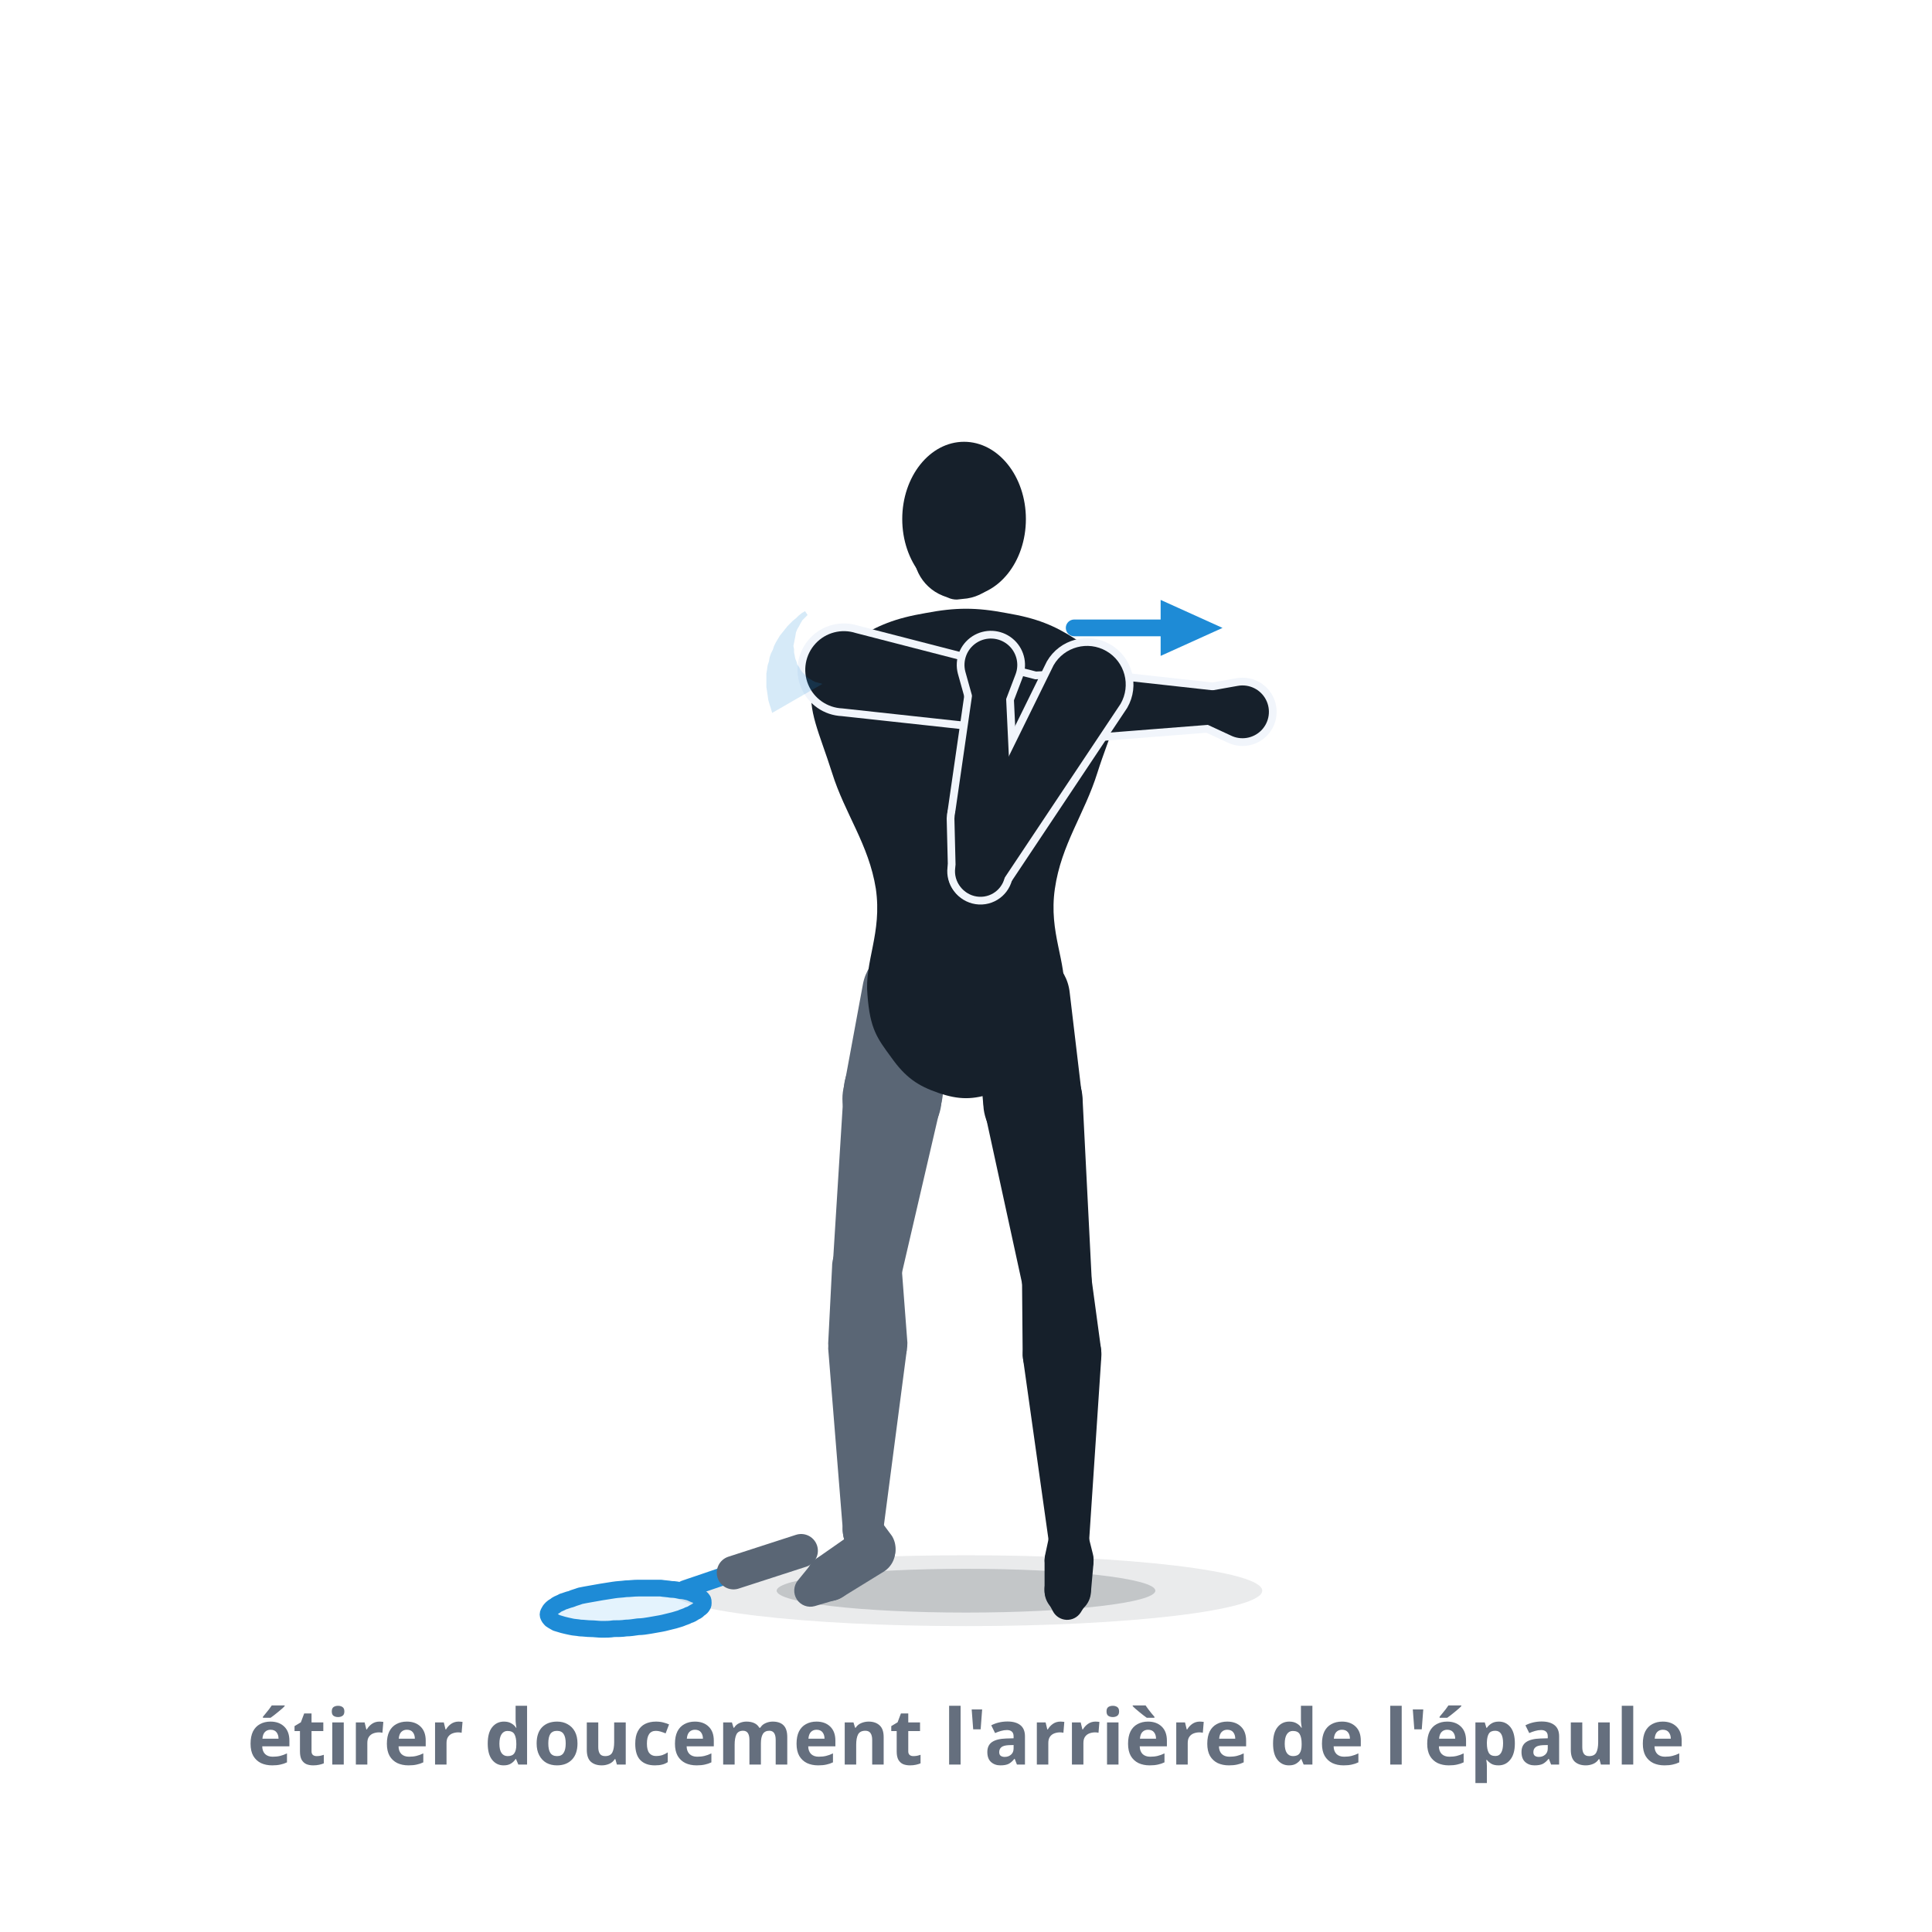
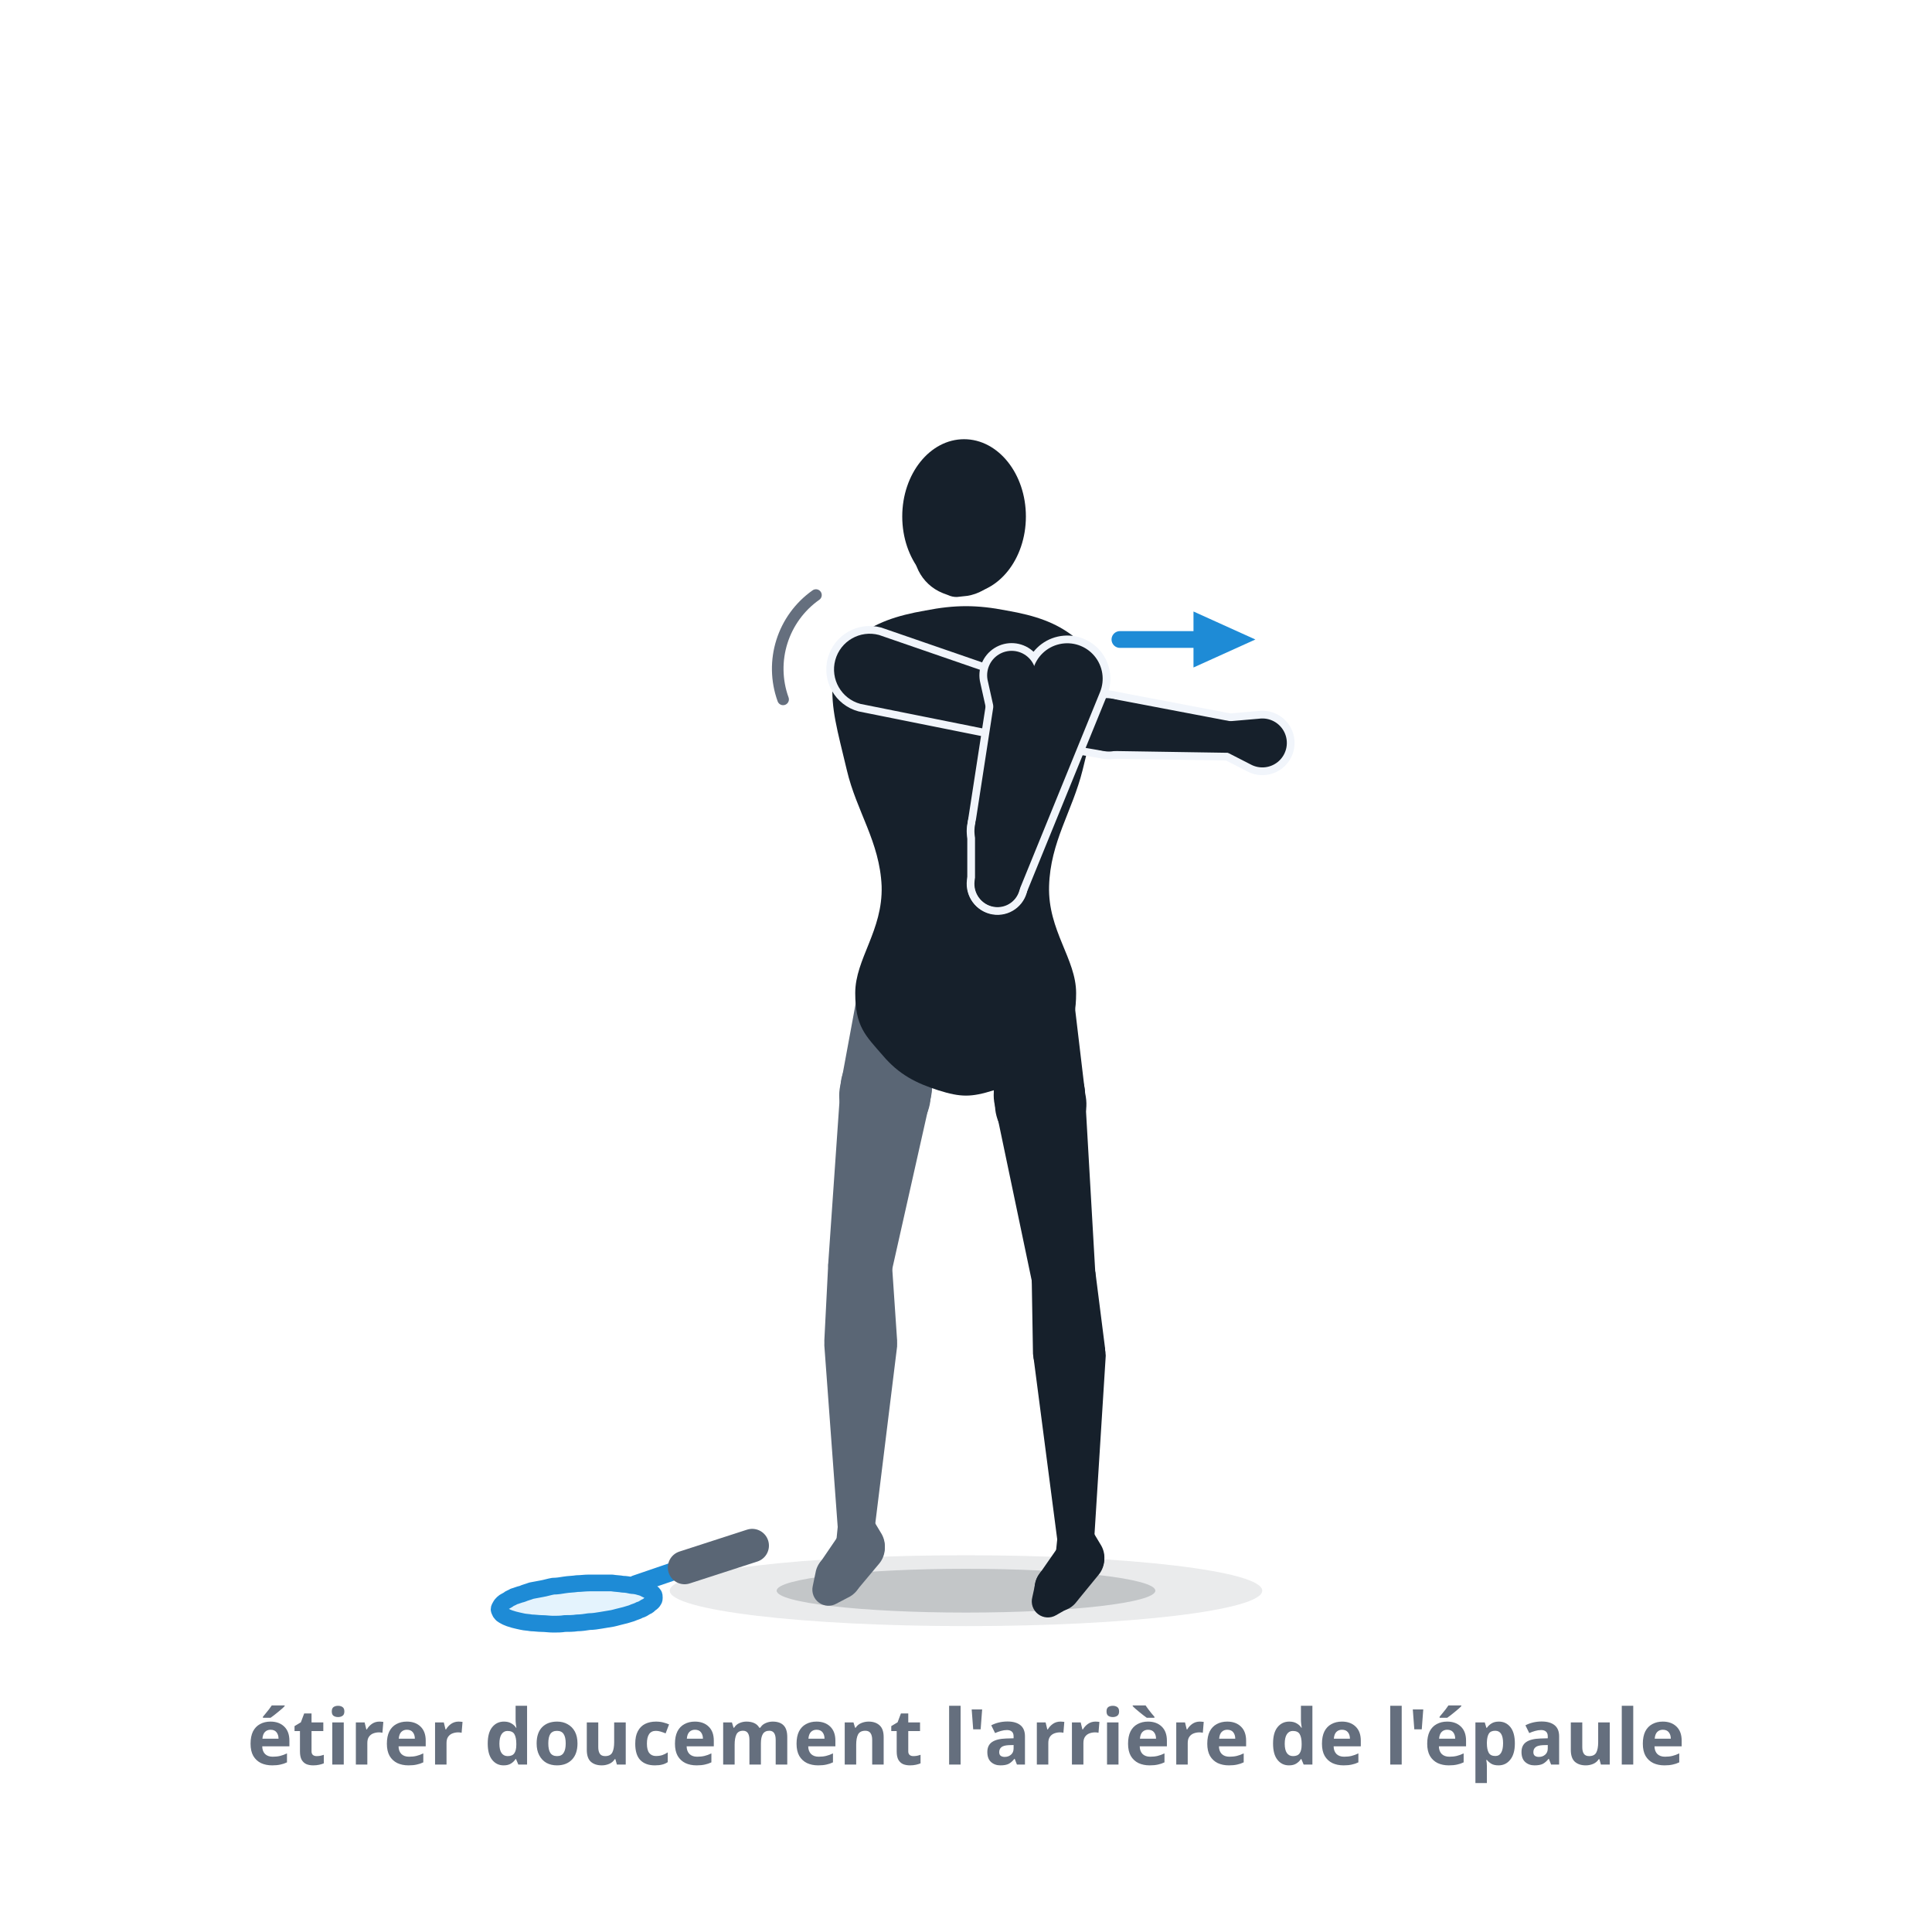
- <svg xmlns="http://www.w3.org/2000/svg" viewBox="0 0 300 300" role="img" data-quelle="figuren" aria-label="La mobilité et l'épaule : après le jeu, la raquette est posée près du pied droit. La joueuse amène souplement le bras de frappe en travers de la poitrine vers l'autre côté ; la main libre le tient juste au-dessus du coude et le rapproche en douceur. Les épaules restent basses, le buste ne tourne pas. Un croissant léger à l'arrière de l'épaule droite montre où une légère tension est normale.">
+ <svg xmlns="http://www.w3.org/2000/svg" viewBox="0 0 300 300" role="img" data-quelle="figuren" aria-label="La mobilité et l'épaule : après le jeu, la raquette est posée près du pied droit. La joueuse amène souplement le bras de frappe en travers de la poitrine vers l'autre côté ; la main libre le tient juste au-dessus du coude et le rapproche en douceur. Les épaules restent basses, le buste ne tourne pas. Un croissant léger à l'arrière de l'épaule droite montre où un léger tiraillement est normal.">
  <style>
    .s-k{fill:var(--tinte,#16202b)}
    .s-f{fill:var(--tinte-2,#5a6675)}
    .s-x{fill:var(--flaeche-2,#f1f5fb);stroke:var(--flaeche-2,#f1f5fb);stroke-width:2.4;stroke-linejoin:round}
    .s-rf{fill:var(--primaer,#38a4f1);opacity:.14}
    .s-rr{fill:none;stroke:var(--primaer-dunkel,#1e8bd6);stroke-width:2.6;stroke-linejoin:round}
    .s-rh{fill:none;stroke:var(--primaer-dunkel,#1e8bd6);stroke-width:2.1;stroke-linecap:round;stroke-linejoin:round}
    .s-rsch{fill:none;stroke:var(--primaer-dunkel,#1e8bd6);stroke-width:2.8;stroke-linecap:round}
    .s-rg{fill:none;stroke:var(--tinte-2,#5a6675);stroke-width:5.2;stroke-linecap:round}
    .s-sch{fill:var(--schatten-boden,#16202b2e)}
    .s-schw{fill:var(--schatten-boden,#16202b2e);opacity:.5}
-     .s-spur{fill:var(--primaer-dunkel,#1e8bd6);opacity:.18}
    .s-mk{fill:var(--primaer-dunkel,#1e8bd6)}
    .s-rot{fill:none;stroke:var(--primaer-dunkel,#1e8bd6);stroke-width:2.6;stroke-linecap:round}
+     .s-zone{fill:none;stroke:var(--tinte-3,#656f7e);stroke-width:1.8;stroke-linecap:round}
    .st{fill:var(--tinte-3,#656f7e);font:600 12px/1 system-ui,sans-serif;text-anchor:middle}
  </style>
  <defs>
    <marker id="p033" viewBox="0 0 10 10" markerWidth="4.4" markerHeight="4.4" refX="5" refY="5" orient="auto">
      <path d="M1,1.2 L9.4,5 L1,8.8 Z" class="s-mk" />
    </marker>
  </defs>
  <ellipse class="s-schw" cx="150" cy="247" rx="46" ry="5.5" />
  <ellipse class="s-sch" cx="150" cy="247" rx="29.4" ry="3.4" />
-   <path class="s-rf" d="M88.7,252.6C89.1,252.7 89.6,252.7 90.1,252.8C90.6,252.8 91.2,252.9 91.7,252.9C92.3,252.9 92.9,253 93.5,253C94.1,253 94.7,253 95.3,252.9C95.9,252.9 96.6,252.9 97.2,252.8C97.8,252.8 98.4,252.7 99.1,252.6C99.7,252.6 100.3,252.5 100.9,252.4C101.5,252.3 102.1,252.2 102.6,252.1C103.2,252 103.8,251.8 104.3,251.7C104.8,251.6 105.3,251.4 105.7,251.3C106.1,251.1 106.6,251 106.9,250.8C107.3,250.7 107.6,250.5 107.9,250.3C108.2,250.2 108.4,250 108.6,249.8C108.8,249.7 109,249.5 109.1,249.3C109.2,249.2 109.2,249 109.2,248.9C109.2,248.7 109.2,248.5 109.1,248.4C109,248.2 108.8,248.1 108.6,248C108.4,247.8 108.2,247.7 107.9,247.6C107.6,247.5 107.3,247.3 106.9,247.2C106.5,247.1 106.1,247 105.7,247C105.2,246.9 104.8,246.8 104.2,246.8C103.7,246.7 103.2,246.7 102.6,246.6C102.1,246.6 101.5,246.6 100.9,246.6C100.3,246.6 99.7,246.6 99.1,246.6C98.4,246.6 97.8,246.7 97.2,246.7C96.5,246.8 95.9,246.8 95.3,246.9C94.7,247 94,247.1 93.4,247.2C92.9,247.3 92.3,247.4 91.7,247.5C91.1,247.6 90.6,247.7 90.1,247.8C89.6,248 89.1,248.1 88.7,248.3C88.2,248.4 87.8,248.6 87.4,248.7C87.1,248.9 86.7,249 86.4,249.2C86.2,249.4 85.9,249.5 85.7,249.7C85.5,249.9 85.4,250 85.3,250.2C85.2,250.4 85.1,250.5 85.1,250.7C85.1,250.9 85.2,251 85.3,251.2C85.4,251.3 85.5,251.5 85.7,251.6C85.9,251.7 86.2,251.9 86.4,252C86.7,252.1 87.1,252.2 87.4,252.3C87.8,252.4 88.2,252.5 88.7,252.6Z" />
-   <path class="s-rh" d="M101.8,246.5L106.3,246.8L108.6,247.7" />
-   <path class="s-rsch" d="M113.9,244.2L106.3,246.8" />
-   <path class="s-rr" d="M88.7,252.6C89.1,252.7 89.6,252.7 90.1,252.8C90.6,252.8 91.2,252.9 91.7,252.9C92.3,252.9 92.9,253 93.5,253C94.1,253 94.7,253 95.3,252.9C95.9,252.9 96.6,252.9 97.2,252.8C97.8,252.8 98.4,252.7 99.1,252.6C99.7,252.6 100.3,252.5 100.9,252.4C101.5,252.3 102.1,252.2 102.6,252.1C103.2,252 103.8,251.8 104.3,251.7C104.8,251.6 105.3,251.4 105.7,251.3C106.1,251.1 106.6,251 106.9,250.8C107.3,250.7 107.6,250.5 107.9,250.3C108.2,250.2 108.4,250 108.6,249.8C108.8,249.7 109,249.5 109.1,249.3C109.2,249.2 109.2,249 109.2,248.9C109.2,248.7 109.2,248.5 109.1,248.4C109,248.2 108.8,248.1 108.6,248C108.4,247.8 108.2,247.7 107.9,247.6C107.6,247.5 107.3,247.3 106.9,247.2C106.5,247.1 106.1,247 105.7,247C105.2,246.9 104.8,246.8 104.2,246.8C103.7,246.7 103.2,246.7 102.6,246.6C102.1,246.6 101.5,246.6 100.9,246.6C100.3,246.6 99.7,246.6 99.1,246.6C98.4,246.6 97.8,246.7 97.2,246.7C96.5,246.8 95.9,246.8 95.3,246.9C94.7,247 94,247.1 93.4,247.2C92.9,247.3 92.3,247.4 91.7,247.5C91.1,247.6 90.6,247.7 90.1,247.8C89.6,248 89.1,248.1 88.7,248.3C88.2,248.4 87.8,248.6 87.4,248.7C87.1,248.9 86.7,249 86.4,249.2C86.2,249.4 85.9,249.5 85.7,249.7C85.5,249.9 85.4,250 85.3,250.2C85.2,250.4 85.1,250.5 85.1,250.7C85.1,250.9 85.2,251 85.3,251.2C85.4,251.3 85.5,251.5 85.7,251.6C85.9,251.7 86.2,251.9 86.4,252C86.7,252.1 87.1,252.2 87.4,252.3C87.8,252.4 88.2,252.5 88.7,252.6Z" />
-   <path class="s-rg" d="M124.4,240.8L113.9,244.2" />
+   <path class="s-rf" d="M81.1,251.8C81.5,251.9 82,251.9 82.5,252C83,252 83.6,252.1 84.1,252.1C84.7,252.1 85.3,252.2 85.9,252.2C86.5,252.2 87.1,252.2 87.7,252.1C88.3,252.1 89,252.1 89.6,252C90.2,252 90.9,251.9 91.5,251.8C92.1,251.8 92.7,251.7 93.3,251.6C93.9,251.5 94.5,251.4 95.1,251.3C95.6,251.2 96.2,251 96.7,250.9C97.2,250.8 97.7,250.6 98.1,250.5C98.5,250.3 99,250.2 99.3,250C99.7,249.9 100,249.7 100.3,249.5C100.6,249.4 100.8,249.2 101,249C101.2,248.9 101.4,248.7 101.5,248.5C101.6,248.4 101.6,248.2 101.6,248.1C101.6,247.9 101.6,247.7 101.5,247.6C101.4,247.4 101.2,247.3 101,247.2C100.8,247 100.6,246.9 100.3,246.8C100,246.6 99.7,246.5 99.3,246.4C99,246.3 98.5,246.2 98.1,246.2C97.7,246.1 97.2,246 96.7,246C96.2,245.9 95.6,245.9 95,245.8C94.5,245.8 93.9,245.8 93.3,245.8C92.7,245.8 92.1,245.8 91.5,245.8C90.8,245.8 90.2,245.9 89.6,245.9C89,246 88.3,246 87.7,246.1C87.1,246.2 86.5,246.3 85.9,246.3C85.3,246.4 84.7,246.6 84.1,246.7C83.6,246.8 83,246.9 82.5,247C82,247.2 81.5,247.3 81.1,247.5C80.6,247.6 80.2,247.8 79.8,247.9C79.5,248.1 79.1,248.2 78.9,248.4C78.6,248.6 78.3,248.7 78.1,248.9C77.9,249.1 77.8,249.2 77.7,249.4C77.6,249.6 77.5,249.7 77.5,249.9C77.5,250 77.6,250.2 77.7,250.4C77.8,250.5 77.9,250.7 78.1,250.8C78.3,250.9 78.6,251.1 78.9,251.2C79.1,251.3 79.5,251.4 79.8,251.5C80.2,251.6 80.6,251.7 81.1,251.8Z" />
+   <path class="s-rh" d="M94.2,245.7L98.7,246L101,246.9" />
+   <path class="s-rsch" d="M106.3,243.4L98.7,246" />
+   <path class="s-rr" d="M81.1,251.8C81.5,251.9 82,251.9 82.5,252C83,252 83.6,252.1 84.1,252.1C84.7,252.1 85.3,252.2 85.9,252.2C86.5,252.2 87.1,252.2 87.7,252.1C88.3,252.1 89,252.1 89.6,252C90.2,252 90.9,251.9 91.5,251.8C92.1,251.8 92.7,251.7 93.3,251.6C93.9,251.5 94.5,251.4 95.1,251.3C95.6,251.2 96.2,251 96.7,250.9C97.2,250.8 97.7,250.6 98.1,250.5C98.5,250.3 99,250.2 99.3,250C99.7,249.9 100,249.7 100.3,249.5C100.6,249.4 100.8,249.2 101,249C101.2,248.9 101.4,248.7 101.5,248.5C101.6,248.4 101.6,248.2 101.6,248.1C101.6,247.9 101.6,247.7 101.5,247.6C101.4,247.4 101.2,247.3 101,247.2C100.8,247 100.6,246.9 100.3,246.8C100,246.6 99.7,246.5 99.3,246.4C99,246.3 98.5,246.2 98.1,246.2C97.7,246.1 97.2,246 96.7,246C96.2,245.9 95.6,245.9 95,245.8C94.5,245.8 93.9,245.8 93.3,245.8C92.7,245.8 92.1,245.8 91.5,245.8C90.8,245.8 90.2,245.9 89.6,245.9C89,246 88.3,246 87.7,246.1C87.1,246.2 86.5,246.3 85.9,246.3C85.3,246.4 84.7,246.6 84.1,246.7C83.6,246.8 83,246.9 82.5,247C82,247.2 81.5,247.3 81.1,247.5C80.6,247.6 80.2,247.8 79.8,247.9C79.5,248.1 79.1,248.2 78.9,248.4C78.6,248.6 78.3,248.7 78.1,248.9C77.9,249.1 77.8,249.2 77.7,249.4C77.6,249.6 77.5,249.7 77.5,249.9C77.5,250 77.6,250.2 77.7,250.4C77.8,250.5 77.9,250.7 78.1,250.8C78.3,250.9 78.6,251.1 78.9,251.2C79.1,251.3 79.5,251.4 79.8,251.5C80.2,251.6 80.6,251.7 81.1,251.8Z" />
+   <path class="s-rg" d="M116.8,240L106.3,243.4" />
  <g class="s-f">
-     <path d="M134,152.8L131.1,168.5A7.7,7.7 0 1 0 146.2,171L148.6,155.2A7.4,7.4 0 0 0 134,152.8Z" />
-     <path d="M131,169.4L129.3,196.7A5.4,5.4 0 0 0 139.9,198.3L146.1,171.6A7.7,7.7 0 1 0 131,169.4Z" />
-     <path d="M129.2,196.8L128.6,208.6A6.1,6.1 0 1 0 140.9,208.5L140,196.7A5.4,5.4 0 0 0 129.2,196.8Z" />
-     <path d="M128.6,209.4L130.9,237.9A3.1,3.1 0 0 0 137.1,238L140.8,209.7A6.1,6.1 0 1 0 128.6,209.4Z" />
-     <path d="M130.9,238.2L131.6,241.5A3.8,3.8 0 1 0 138.5,238.5L136.5,235.8A3.1,3.1 0 0 0 130.9,238.2Z" />
-     <path d="M133.1,237.6L126.8,242A3.6,3.6 0 0 0 130.8,248L137.3,244A3.8,3.8 0 1 0 133.1,237.6Z" />
-     <path d="M126.1,242.7L123.9,245.4A2.5,2.5 0 0 0 126.5,249.4L129.9,248.4A3.6,3.6 0 1 0 126.1,242.7Z" />
+     <path d="M133.5,152.4L130.6,168.1A7.1,7.1 0 1 0 144.5,170.5L147,154.7A6.8,6.8 0 0 0 133.5,152.4Z" />
+     <path d="M130.5,168.9L128.6,196.3A5,5 0 0 0 138.4,197.7L144.4,171A7.1,7.1 0 1 0 130.5,168.9Z" />
+     <path d="M128.6,196.4L128,208.2A5.6,5.6 0 1 0 139.3,208.1L138.5,196.3A5,5 0 0 0 128.6,196.4Z" />
+     <path d="M128,208.9L130.1,237.4A2.9,2.9 0 0 0 135.8,237.5L139.3,209.1A5.6,5.6 0 1 0 128,208.9Z" />
+     <path d="M130.1,236.9L129.8,239.9A3.8,3.8 0 1 0 136.9,238.2L135.4,235.7A2.9,2.9 0 0 0 130.1,236.9Z" />
+     <path d="M130.5,238L127.3,242.7A3.6,3.6 0 0 0 133,247L136.6,242.7A3.8,3.8 0 1 0 130.5,238Z" />
+     <path d="M126.7,243.9L126.2,246.3A2.5,2.5 0 0 0 129.9,249L132,247.9A3.6,3.6 0 1 0 126.7,243.9Z" />
  </g>
  <g class="s-k">
-     <path d="M156.3,95.2C161,96 163.7,97.1 167.1,99.3C170.6,101.5 173.1,102.1 173.7,106.2C174.4,110.4 172.4,113.7 170.4,120C168.4,126.4 164.8,131.1 163.8,138C162.8,144.9 165.7,149.3 165.2,154.5C164.8,159.8 163.8,161.2 161.6,164.2C159.4,167.3 157.5,168.6 154.3,169.7C151.1,170.8 148.9,170.8 145.7,169.7C142.5,168.6 140.6,167.3 138.4,164.2C136.2,161.2 135.1,159.8 134.7,154.5C134.2,149.3 137,144.9 136,138C134.9,131.1 131.2,126.4 129.2,120C127.2,113.7 125.4,110.4 126.1,106.2C126.8,102.1 129.3,101.5 132.8,99.3C136.3,97.1 139,96 143.7,95.2C148.4,94.3 151.6,94.3 156.3,95.2Z" />
-     <path d="M151.3,155.7L152.7,171.7A7.7,7.7 0 1 0 168,170.1L166.1,154.1A7.4,7.4 0 0 0 151.3,155.7Z" />
-     <path d="M152.9,172.6L158.8,199.7A5.4,5.4 0 0 0 169.5,198.3L168.1,170.6A7.7,7.7 0 1 0 152.9,172.6Z" />
-     <path d="M158.7,198.7L158.8,210.5A6.1,6.1 0 1 0 171,209.7L169.4,197.9A5.4,5.4 0 0 0 158.7,198.7Z" />
-     <path d="M158.9,211.3L162.9,239.7A3.1,3.1 0 0 0 169.1,239.5L171,210.9A6.1,6.1 0 1 0 158.9,211.3Z" />
-     <path d="M162.9,238.6L162.3,241.4A3.8,3.8 0 1 0 169.7,241.3L169,238.5A3.1,3.1 0 0 0 162.9,238.6Z" />
-     <path d="M162.2,242.3L162.2,246.9A3.6,3.6 0 0 0 169.4,247.2L169.8,242.7A3.8,3.8 0 1 0 162.2,242.3Z" />
-     <path d="M162.6,248.5L163.5,250.2A2.5,2.5 0 0 0 167.8,250.4L168.8,248.8A3.6,3.6 0 1 0 162.6,248.5Z" />
+     <path d="M156.3,94.8C160.9,95.6 164,96.7 166.8,98.9C169.6,101.1 170.2,101.7 170.4,105.8C170.7,110 169.6,113.3 168.1,119.6C166.5,126 163.1,130.7 162.9,137.6C162.7,144.5 167.1,148.9 167.1,154.2C167.1,159.4 165.6,160.8 163,163.8C160.5,166.9 157.8,168.2 154.3,169.3C150.8,170.4 149.2,170.4 145.7,169.3C142.3,168.2 139.6,166.9 137,163.8C134.4,160.8 132.8,159.4 132.8,154.2C132.8,148.9 137.1,144.5 136.9,137.6C136.6,130.7 133,126 131.5,119.6C130,113.3 129,110 129.3,105.8C129.7,101.7 130.3,101.1 133.1,98.9C136,96.7 139.1,95.6 143.7,94.8C148.3,93.9 151.7,93.9 156.3,94.8Z" />
+     <path d="M153,155.3L154.5,171.3A7.1,7.1 0 1 0 168.5,169.8L166.6,153.8A6.8,6.8 0 0 0 153,155.3Z" />
+     <path d="M154.6,172.1L160.3,199.3A5,5 0 0 0 170.1,198L168.5,170.2A7.1,7.1 0 1 0 154.6,172.1Z" />
+     <path d="M160.2,198.3L160.4,210.2A5.6,5.6 0 1 0 171.6,209.4L170.1,197.6A5,5 0 0 0 160.2,198.3Z" />
+     <path d="M160.5,210.9L164.2,239.3A2.9,2.9 0 0 0 169.9,239.1L171.7,210.5A5.6,5.6 0 1 0 160.5,210.9Z" />
+     <path d="M164.2,238.7L163.9,241.6A3.8,3.8 0 1 0 171,240L169.5,237.5A2.9,2.9 0 0 0 164.2,238.7Z" />
+     <path d="M164.6,239.8L161.4,244.4A3.6,3.6 0 0 0 167.1,248.8L170.7,244.4A3.8,3.8 0 1 0 164.6,239.8Z" />
+     <path d="M160.8,245.7L160.3,248A2.5,2.5 0 0 0 164,250.8L166.1,249.6A3.6,3.6 0 1 0 160.8,245.7Z" />
  </g>
  <g class="s-k">
-     <ellipse cx="149.7" cy="80.6" rx="9.6" ry="12" transform="rotate(0 149.7 80.6)" />
-     <path d="M146.4,92.5L147.2,92.8A3.1,3.1 0 0 0 148.6,93.1L149.5,93A7.2,7.2 0 1 0 146.4,92.5Z" />
+     <ellipse cx="149.7" cy="80.2" rx="9.6" ry="12" transform="rotate(0 149.7 80.2)" />
+     <path d="M146.4,92.1L147.2,92.4A3.1,3.1 0 0 0 148.6,92.7L149.5,92.6A7.2,7.2 0 1 0 146.4,92.1Z" />
  </g>
  <g class="s-x">
-     <path d="M130.8,110L160.2,113.2A3.8,3.8 0 0 0 161.6,105.7L132.9,98.3A6,6 0 1 0 130.8,110Z" />
-     <path d="M160.3,113.2L168.5,113.9A4.4,4.4 0 1 0 168.6,105.1L160.4,105.5A3.8,3.8 0 0 0 160.3,113.2Z" />
-     <path d="M169.2,114L188.3,112.5A2.6,2.6 0 0 0 188.4,107.2L169.4,105.1A4.4,4.4 0 1 0 169.2,114Z" />
-     <path d="M187,112.3L191.1,114.2A4.1,4.1 0 1 0 192.2,106.5L187.7,107.3A2.6,2.6 0 0 0 187,112.3Z" />
+     <path d="M133.6,109.3L163,115.2A3.5,3.5 0 0 0 164.9,108.4L136.5,98.6A5.5,5.5 0 1 0 133.6,109.3Z" />
+     <path d="M163.1,115.2L171.3,116.6A4.1,4.1 0 1 0 172.1,108.5L163.8,108.2A3.5,3.5 0 0 0 163.1,115.2Z" />
+     <path d="M171.9,116.6L191.1,116.9A2.4,2.4 0 0 0 191.6,112.1L172.7,108.5A4.1,4.1 0 1 0 171.9,116.6Z" />
+     <path d="M190.1,116.6L194.2,118.7A3.8,3.8 0 1 0 195.5,111.6L190.9,112A2.4,2.4 0 0 0 190.1,116.6Z" />
  </g>
  <g class="s-k">
-     <path d="M130.8,110L160.2,113.2A3.8,3.8 0 0 0 161.6,105.7L132.9,98.3A6,6 0 1 0 130.8,110Z" />
-     <path d="M160.3,113.2L168.5,113.9A4.4,4.4 0 1 0 168.6,105.1L160.4,105.5A3.8,3.8 0 0 0 160.3,113.2Z" />
-     <path d="M169.2,114L188.3,112.5A2.6,2.6 0 0 0 188.4,107.2L169.4,105.1A4.4,4.4 0 1 0 169.2,114Z" />
+     <path d="M133.6,109.3L163,115.2A3.5,3.5 0 0 0 164.9,108.4L136.5,98.6A5.5,5.5 0 1 0 133.6,109.3Z" />
+     <path d="M163.1,115.2L171.3,116.6A4.1,4.1 0 1 0 172.1,108.5L163.8,108.2A3.5,3.5 0 0 0 163.1,115.2Z" />
+     <path d="M171.9,116.6L191.1,116.9A2.4,2.4 0 0 0 191.6,112.1L172.7,108.5A4.1,4.1 0 1 0 171.9,116.6Z" />
  </g>
  <g class="s-k">
-     <path d="M187,112.3L191.1,114.2A4.1,4.1 0 1 0 192.2,106.5L187.7,107.3A2.6,2.6 0 0 0 187,112.3Z" />
+     <path d="M190.1,116.6L194.2,118.7A3.8,3.8 0 1 0 195.5,111.6L190.9,112A2.4,2.4 0 0 0 190.1,116.6Z" />
  </g>
  <g class="s-x">
-     <path d="M163.6,103.3L148.8,133.4A3.8,3.8 0 0 0 155.4,137.2L174,109.3A6,6 0 1 0 163.6,103.3Z" />
-     <path d="M156.1,135.6L157.1,127.5A4.4,4.4 0 1 0 148.2,127.1L148.4,135.2A3.8,3.8 0 0 0 156.1,135.6Z" />
-     <path d="M157.1,126.8L156.2,107.8A2.6,2.6 0 0 0 151,107.6L148.3,126.3A4.4,4.4 0 1 0 157.1,126.8Z" />
-     <path d="M156.1,108.9L157.7,104.7A4.1,4.1 0 1 0 149.9,104.3L151.1,108.6A2.6,2.6 0 0 0 156.1,108.9Z" />
+     <path d="M160.4,104L151.5,136.1A3.5,3.5 0 0 0 158.2,138.4L170.8,107.5A5.5,5.5 0 1 0 160.4,104Z" />
+     <path d="M158.4,137.6L159.5,129.4A4.1,4.1 0 1 0 151.4,128.9L151.4,137.1A3.5,3.5 0 0 0 158.4,137.6Z" />
+     <path d="M159.5,128.8L159.2,109.7A2.4,2.4 0 0 0 154.3,109.4L151.4,128.2A4.1,4.1 0 1 0 159.5,128.8Z" />
+     <path d="M159,110.6L160.6,106.3A3.8,3.8 0 1 0 153.4,105.8L154.4,110.3A2.4,2.4 0 0 0 159,110.6Z" />
  </g>
  <g class="s-k">
-     <path d="M163.6,103.3L148.8,133.4A3.8,3.8 0 0 0 155.4,137.2L174,109.3A6,6 0 1 0 163.6,103.3Z" />
-     <path d="M156.1,135.6L157.1,127.5A4.4,4.4 0 1 0 148.2,127.1L148.4,135.2A3.8,3.8 0 0 0 156.1,135.6Z" />
-     <path d="M157.1,126.8L156.2,107.8A2.6,2.6 0 0 0 151,107.6L148.3,126.3A4.4,4.4 0 1 0 157.1,126.8Z" />
+     <path d="M160.4,104L151.5,136.1A3.5,3.5 0 0 0 158.2,138.4L170.8,107.5A5.5,5.5 0 1 0 160.4,104Z" />
+     <path d="M158.4,137.6L159.5,129.4A4.1,4.1 0 1 0 151.4,128.9L151.4,137.1A3.5,3.5 0 0 0 158.4,137.6Z" />
+     <path d="M159.5,128.8L159.2,109.7A2.4,2.4 0 0 0 154.3,109.4L151.4,128.2A4.1,4.1 0 1 0 159.5,128.8Z" />
  </g>
  <g class="s-k">
-     <path d="M156.1,108.9L157.7,104.7A4.1,4.1 0 1 0 149.9,104.3L151.1,108.6A2.6,2.6 0 0 0 156.1,108.9Z" />
+     <path d="M159,110.6L160.6,106.3A3.8,3.8 0 1 0 153.4,105.8L154.4,110.3A2.4,2.4 0 0 0 159,110.6Z" />
  </g>
-   <path class="s-spur" d="M125,94.9L124.5,95.2L124,95.6L123.6,96L123.1,96.4L122.7,96.8L122.3,97.2L121.9,97.7L121.5,98.2L121.1,98.7L120.8,99.2L120.5,99.7L120.2,100.3L120,100.9L119.7,101.5L119.5,102.1L119.4,102.7L119.2,103.3L119.1,104L119,104.6L119,105.3L119,106L119,106.7L119.1,107.3L119.2,108L119.3,108.7L119.5,109.4L119.7,110L119.9,110.7L127.7,106.2L127.4,106.1L127,106L126.6,105.9L126.2,105.7L125.9,105.5L125.5,105.3L125.2,105L124.9,104.7L124.6,104.4L124.3,104L124.1,103.6L123.8,103.2L123.7,102.8L123.5,102.3L123.4,101.8L123.3,101.3L123.3,100.8L123.2,100.3L123.3,99.8L123.4,99.3L123.5,98.8L123.6,98.2L123.8,97.7L124.1,97.2L124.3,96.8L124.6,96.3L125,95.9L125.4,95.5Z" />
-   <path class="s-rot" d="M166.8,97.5 L184.8,97.5" marker-end="url(#p033)" />
+   <path class="s-zone" d="M126.7,92.4 A 14 14 0 0 0 121.6,108.6" />
+   <path class="s-rot" d="M173.9,99.3 L189.9,99.3" marker-end="url(#p033)" />
  <text class="st" x="150" y="274">étirer doucement l'arrière de l'épaule</text>
</svg>
